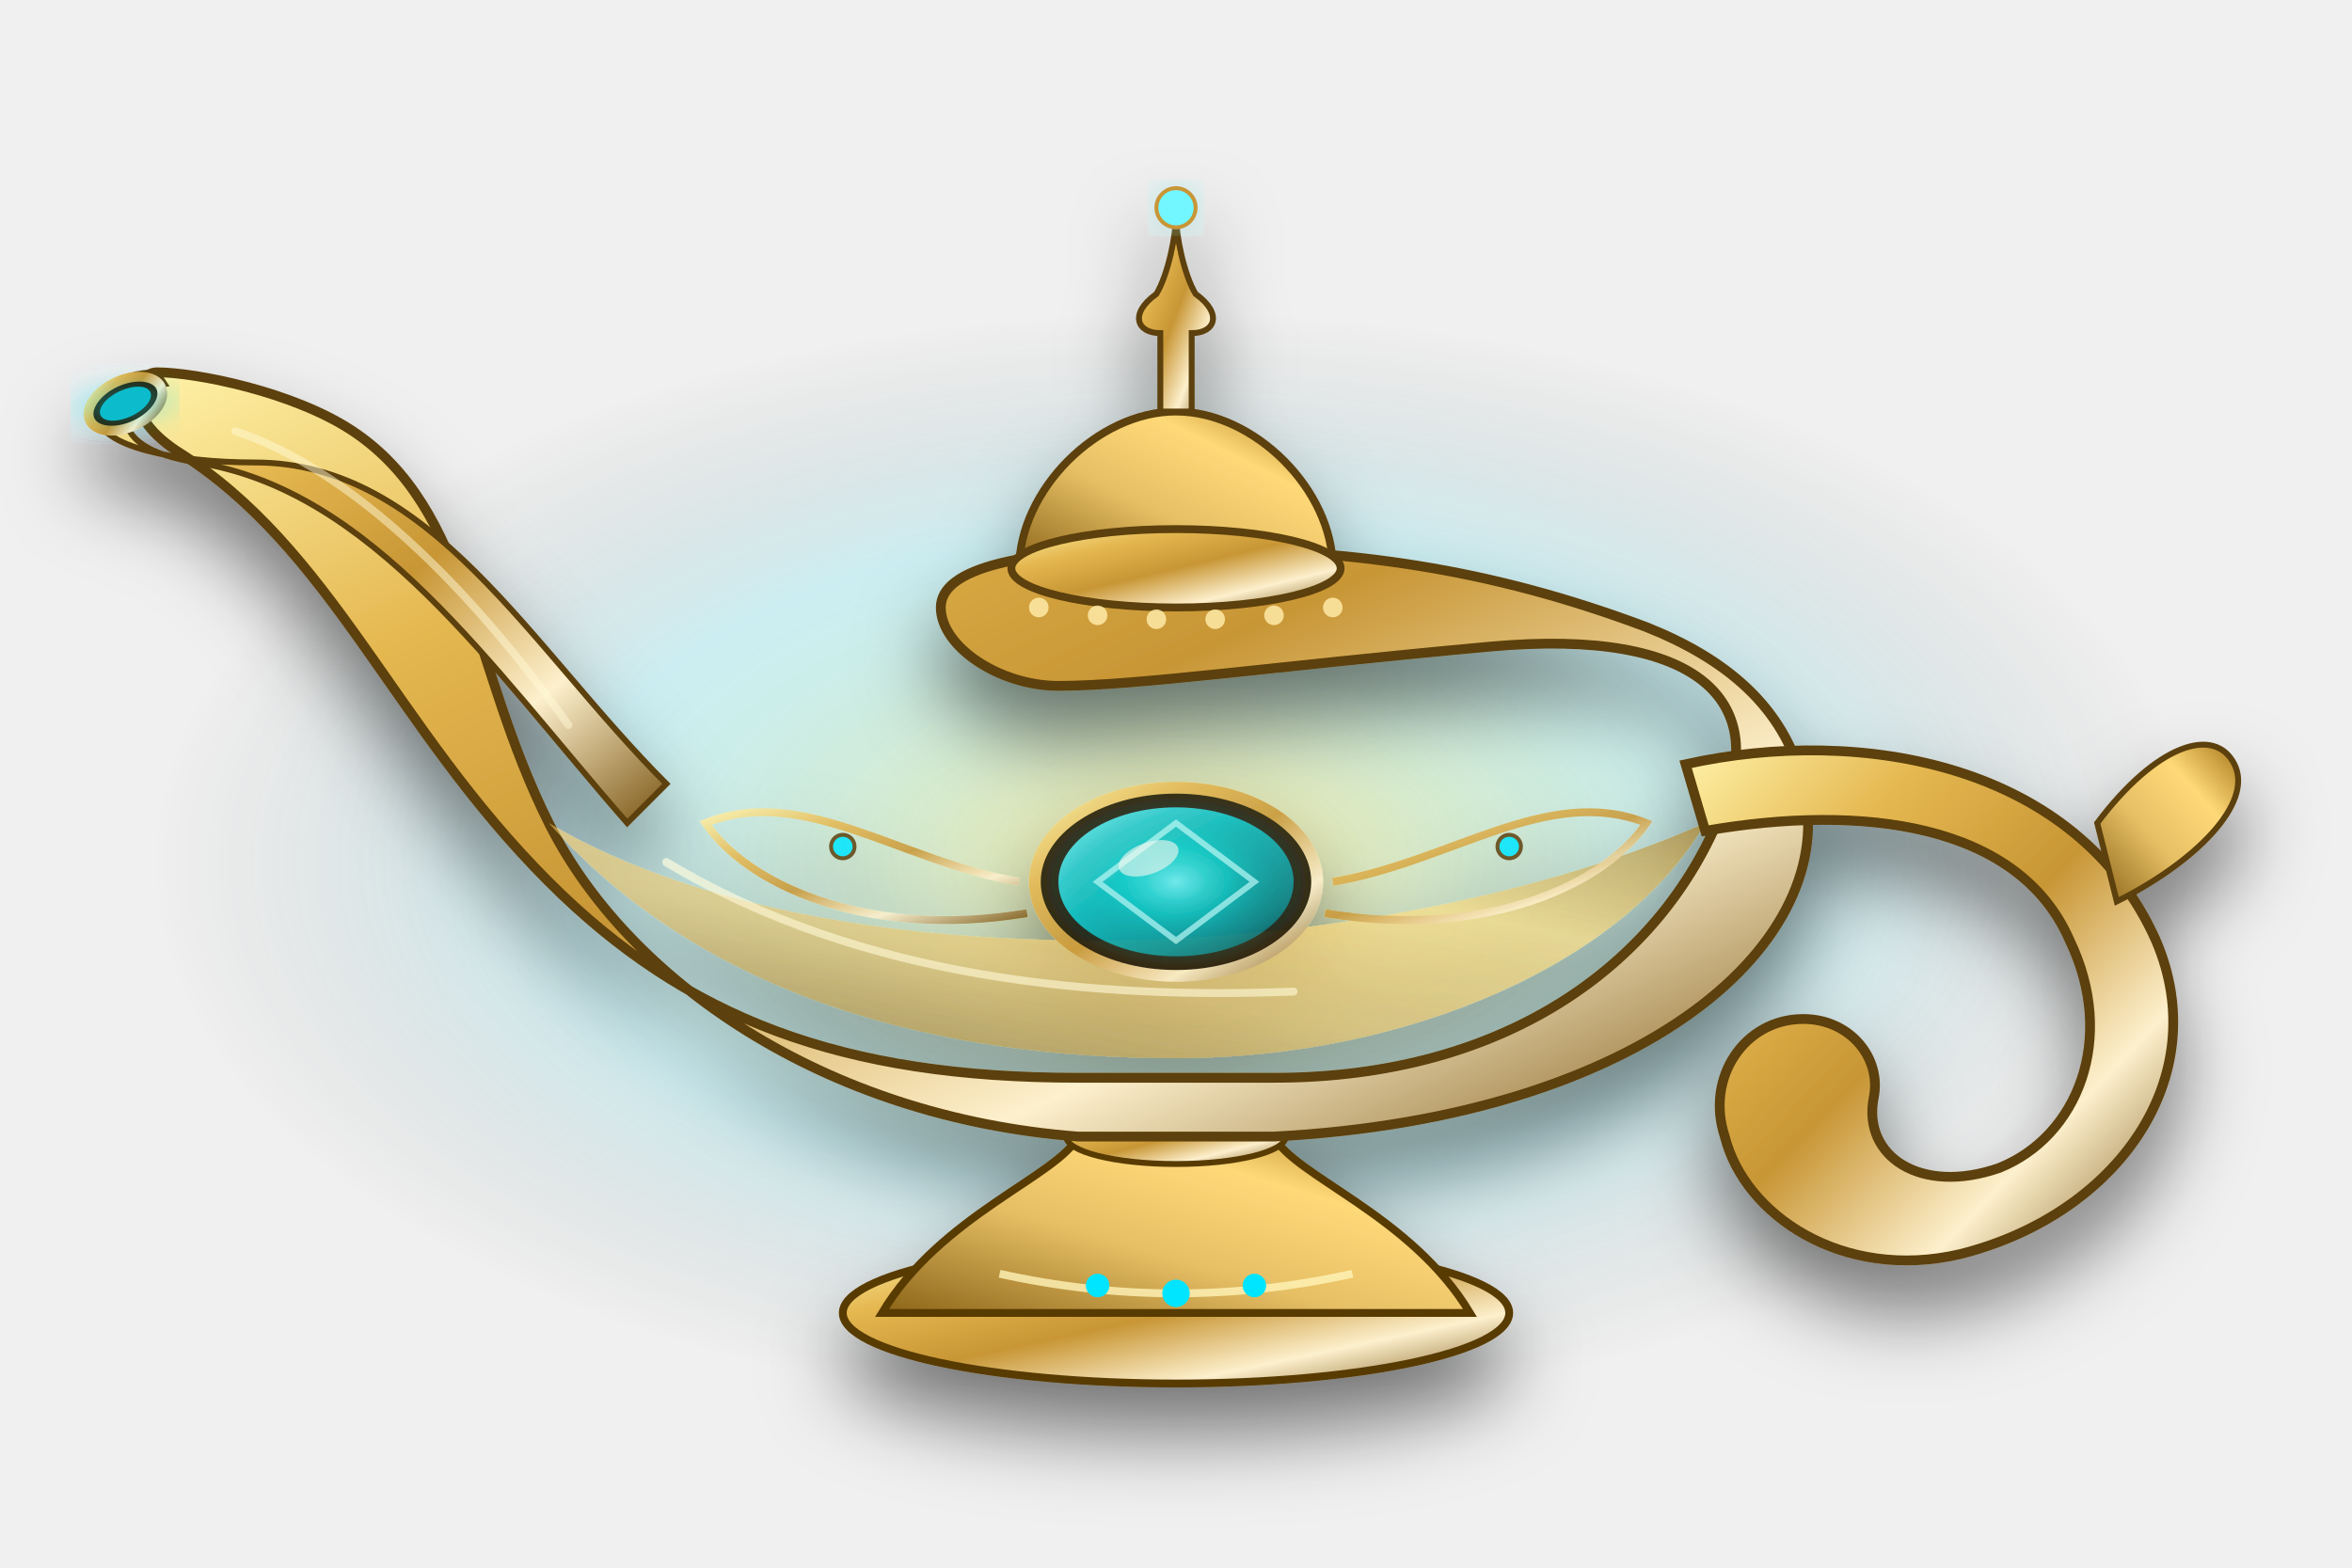
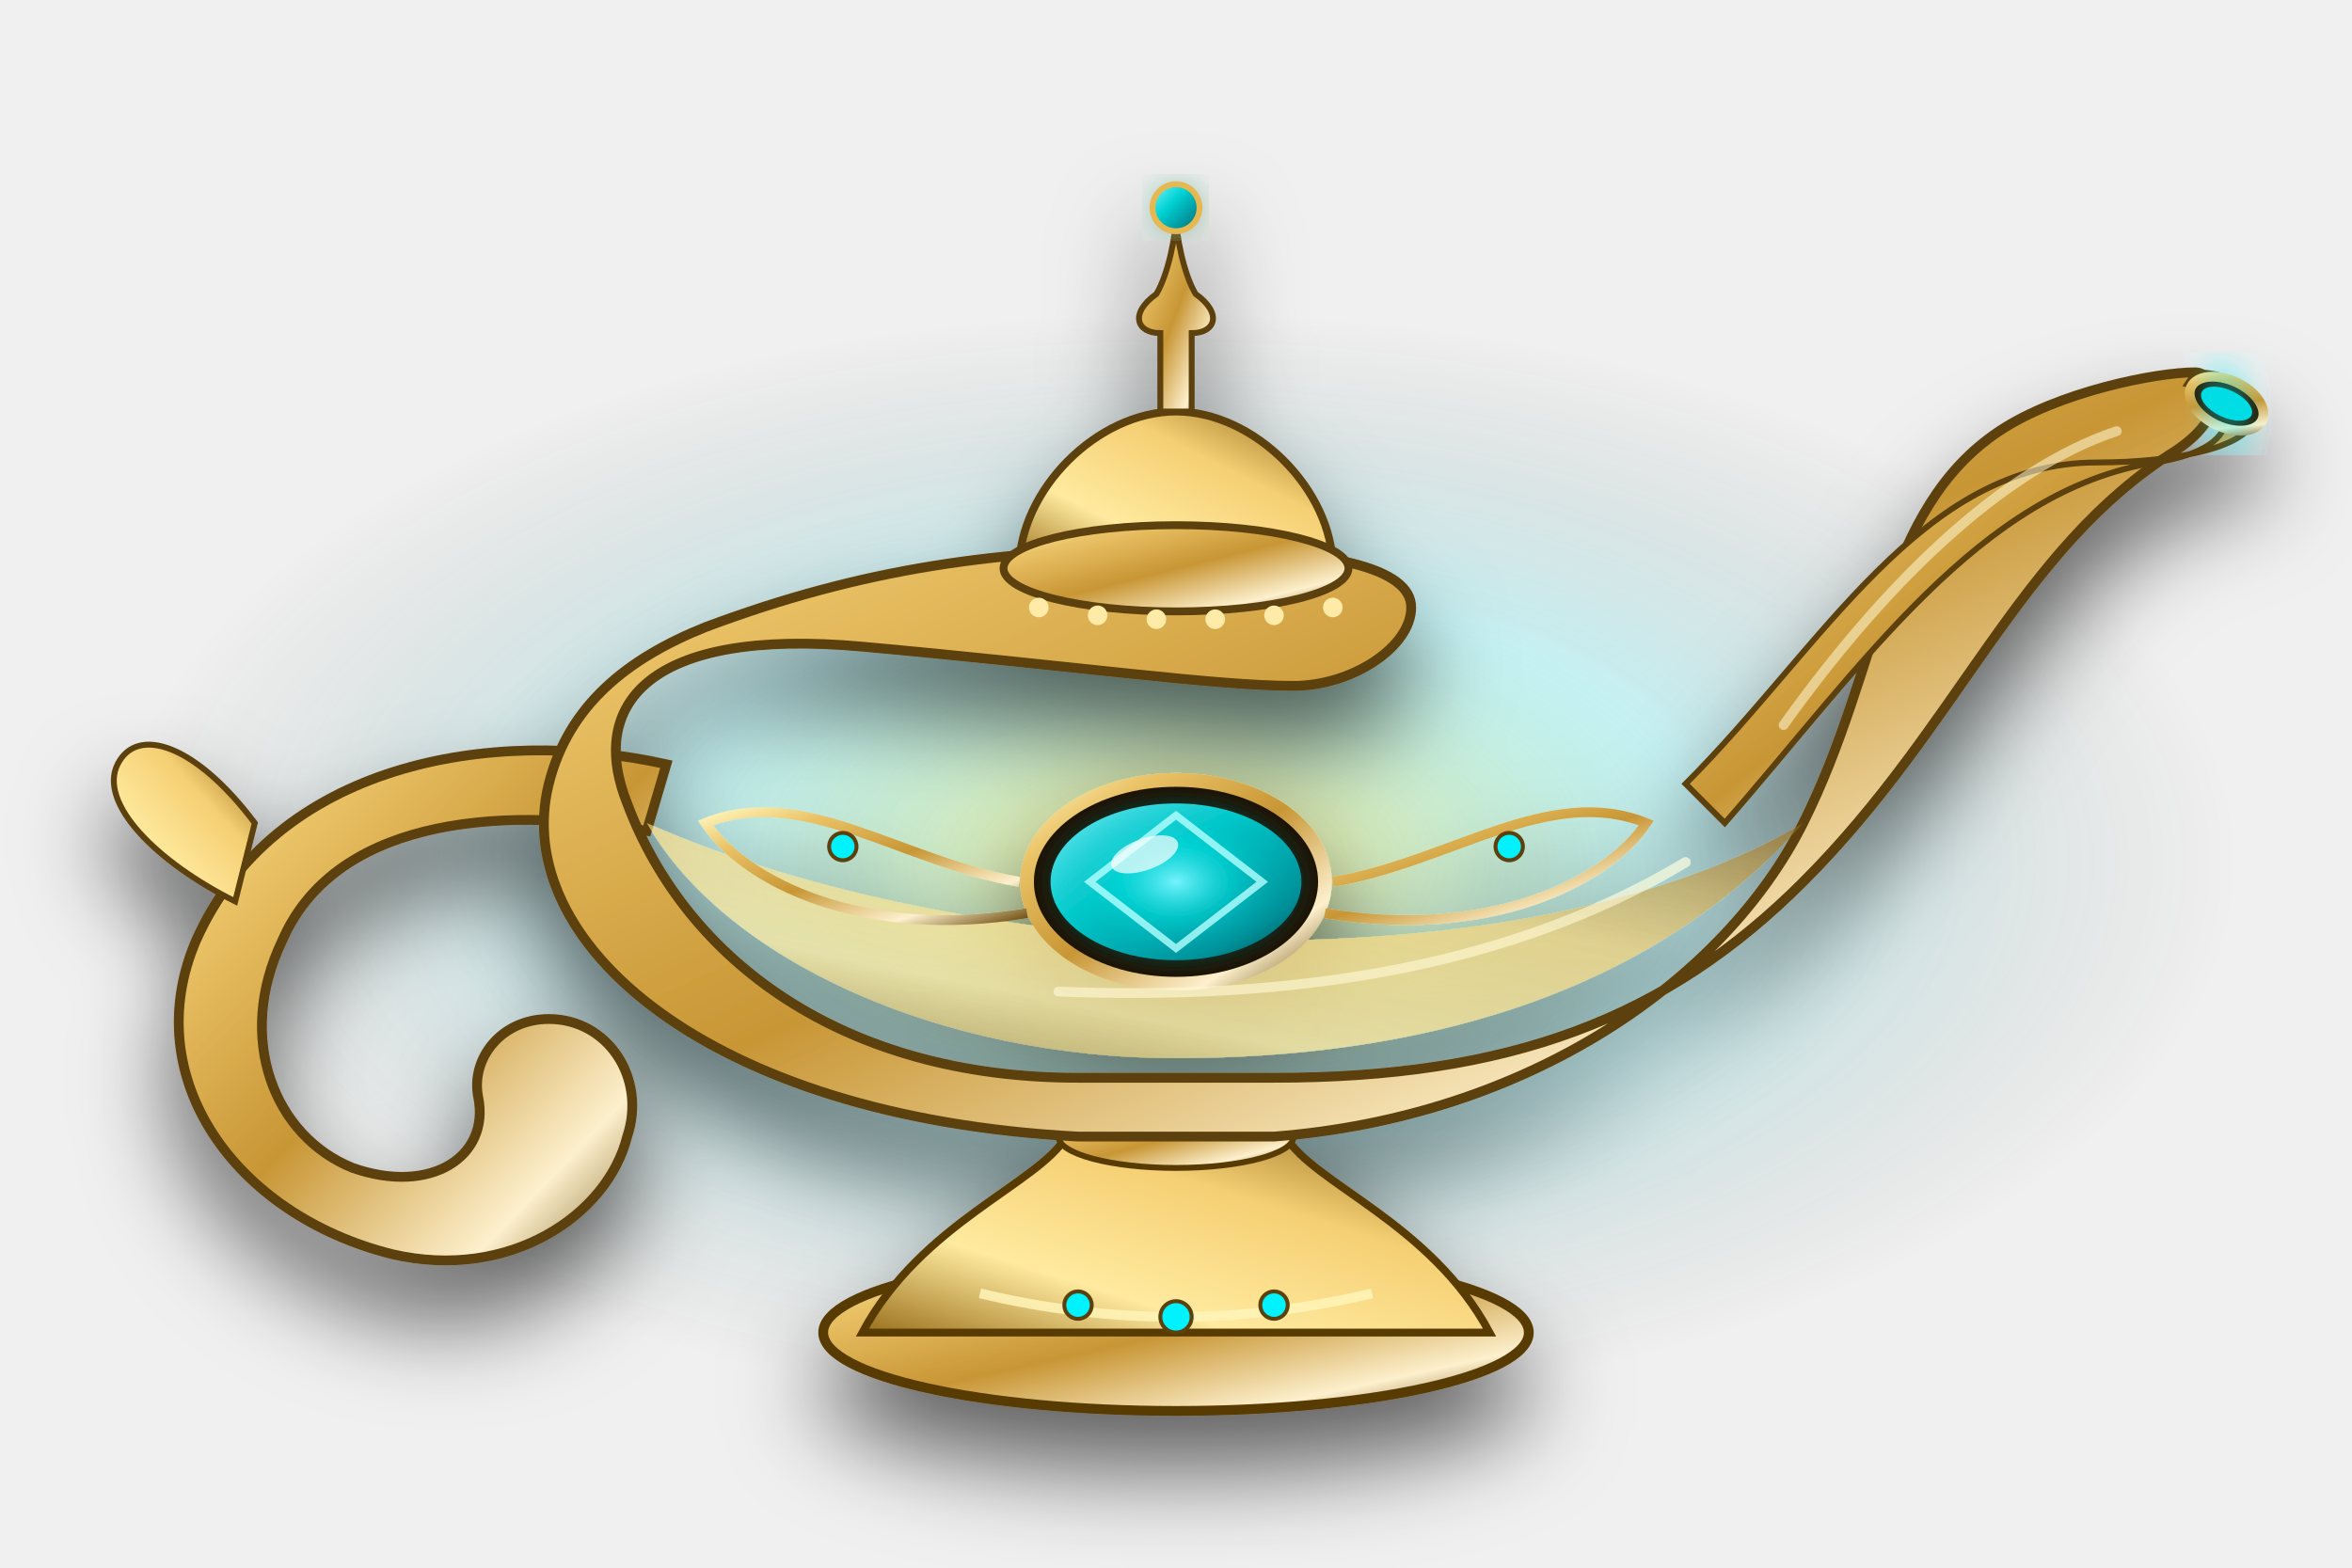
<svg xmlns="http://www.w3.org/2000/svg" viewBox="0 0 600 400" width="100%" height="100%">
  <defs>
    <linearGradient id="goldGrad1" x1="0%" y1="0%" x2="100%" y2="100%">
-       <stop offset="0%" stop-color="#fff2a8" />
-       <stop offset="25%" stop-color="#e5b851" />
+       <stop offset="0%" stop-color="#fff6bd" />
+       <stop offset="20%" stop-color="#eac266" />
      <stop offset="50%" stop-color="#c89635" />
-       <stop offset="75%" stop-color="#fdf0cd" />
-       <stop offset="100%" stop-color="#7a5513" />
+       <stop offset="80%" stop-color="#fdf0cd" />
+       <stop offset="100%" stop-color="#6e4c0d" />
    </linearGradient>
-     <linearGradient id="goldGrad2" x1="0%" y1="100%" x2="100%" y2="0%">
+     <linearGradient id="goldGrad2" x1="100%" y1="0%" x2="0%" y2="100%">
      <stop offset="0%" stop-color="#8c6418" />
-       <stop offset="40%" stop-color="#e6bf65" />
-       <stop offset="70%" stop-color="#ffd978" />
-       <stop offset="100%" stop-color="#a6771a" />
+       <stop offset="35%" stop-color="#f5cf73" />
+       <stop offset="70%" stop-color="#ffea9f" />
+       <stop offset="100%" stop-color="#996f1b" />
    </linearGradient>
    <linearGradient id="turquoiseGrad" x1="0%" y1="0%" x2="100%" y2="100%">
-       <stop offset="0%" stop-color="#72f6ff" />
-       <stop offset="40%" stop-color="#00c4cc" />
-       <stop offset="80%" stop-color="#007a82" />
-       <stop offset="100%" stop-color="#00383b" />
+       <stop offset="0%" stop-color="#7bf5ff" />
+       <stop offset="40%" stop-color="#00d2d3" />
+       <stop offset="80%" stop-color="#008b94" />
+       <stop offset="100%" stop-color="#00474c" />
    </linearGradient>
    <radialGradient id="gemGlow" cx="50%" cy="50%" r="50%">
-       <stop offset="0%" stop-color="#72f6ff" stop-opacity="0.9" />
+       <stop offset="0%" stop-color="#7bf5ff" stop-opacity="0.95" />
      <stop offset="40%" stop-color="#00d2d3" stop-opacity="0.6" />
-       <stop offset="100%" stop-color="#007a82" stop-opacity="0" />
+       <stop offset="100%" stop-color="#008b94" stop-opacity="0" />
    </radialGradient>
    <radialGradient id="lampAura" cx="50%" cy="50%" r="50%">
-       <stop offset="0%" stop-color="#ffd700" stop-opacity="0.35" />
-       <stop offset="60%" stop-color="#00e5ff" stop-opacity="0.15" />
+       <stop offset="0%" stop-color="#ffd700" stop-opacity="0.45" />
+       <stop offset="50%" stop-color="#00f2fe" stop-opacity="0.18" />
      <stop offset="100%" stop-color="#000000" stop-opacity="0" />
    </radialGradient>
    <filter id="goldGlow" x="-20%" y="-20%" width="140%" height="140%">
-       <feGaussianBlur stdDeviation="6" result="blur" />
+       <feGaussianBlur stdDeviation="5" result="blur" />
      <feComposite in="SourceGraphic" in2="blur" operator="over" />
    </filter>
    <filter id="softShadow" x="-10%" y="-10%" width="120%" height="130%">
-       <feDropShadow dx="0" dy="12" stdDeviation="10" flood-color="#000" flood-opacity="0.5" />
+       <feDropShadow dx="0" dy="14" stdDeviation="12" flood-color="#000" flood-opacity="0.6" />
    </filter>
  </defs>
-   <ellipse cx="300" cy="220" rx="260" ry="140" fill="url(#lampAura)" />
+   <ellipse cx="300" cy="220" rx="270" ry="140" fill="url(#lampAura)" />
  <g filter="url(#softShadow)">
-     <ellipse cx="300" cy="335" rx="85" ry="18" fill="url(#goldGrad1)" stroke="#593b05" stroke-width="2" />
-     <path d="M225,335 C240,310 270,300 275,290 L325,290 C330,300 360,310 375,335 Z" fill="url(#goldGrad2)" stroke="#593b05" stroke-width="2" />
-     <ellipse cx="300" cy="290" rx="28" ry="7" fill="url(#goldGrad1)" stroke="#593b05" stroke-width="1.5" />
-     <path d="M255,325 Q300,335 345,325" fill="none" stroke="#fff4b8" stroke-width="2" opacity="0.8" />
-     <circle cx="280" cy="328" r="3" fill="#00e5ff" />
-     <circle cx="300" cy="330" r="3.5" fill="#00e5ff" />
-     <circle cx="320" cy="328" r="3" fill="#00e5ff" />
-     <path d="M275,290               C210,285 160,250 140,210               C120,170 120,130 90,110               C75,100 50,95 40,95               C35,95 30,105 45,115               C85,140 100,185 140,225              C175,260 215,275 275,275               L325,275               C385,275 425,245 440,205               C450,180 435,160 380,165               C325,170 290,175 270,175               C255,175 240,165 240,155               C240,145 260,140 300,140               C345,140 380,145 420,160               C440,168 455,180 460,200               C470,240 420,285 325,290 Z" fill="url(#goldGrad1)" stroke="#5c3f08" stroke-width="2.5" />
-     <path d="M140,210 C180,255 240,270 300,270 C360,270 415,245 435,210 C390,230 330,240 280,240 C210,240 165,225 140,210 Z" fill="url(#goldGrad2)" opacity="0.6" />
-     <path d="M40,95 C30,95 25,100 25,106 C25,114 45,118 65,118 C110,118 135,165 170,200 L160,210 C125,170 95,125 50,118 C38,116 32,112 32,106 C32,102 36,99 42,98 Z" fill="url(#goldGrad1)" stroke="#5c3f08" stroke-width="1.5" />
-     <ellipse cx="32" cy="103" rx="10" ry="6" transform="rotate(-25 32 103)" fill="#2a1a02" stroke="url(#goldGrad1)" stroke-width="2.5" />
-     <ellipse cx="32" cy="103" rx="7" ry="3.5" transform="rotate(-25 32 103)" fill="#00e5ff" opacity="0.8" filter="url(#goldGlow)" />
-     <path d="M430,195               C475,185 530,195 550,240               C565,275 540,310 500,320               C470,327 445,310 440,290               C435,275 445,260 460,260               C472,260 480,270 478,280               C475,295 490,305 510,298               C530,290 540,265 528,240               C515,210 475,205 435,212 Z" fill="url(#goldGrad1)" stroke="#5c3f08" stroke-width="2.5" />
-     <path d="M540,230 C560,220 575,205 570,195 C565,185 550,190 535,210 Z" fill="url(#goldGrad2)" stroke="#5c3f08" stroke-width="1.5" />
+     <ellipse cx="300" cy="340" rx="90" ry="20" fill="url(#goldGrad1)" stroke="#593b05" stroke-width="2.5" />
+     <path d="M220,340 C235,312 265,302 272,290 L328,290 C335,302 365,312 380,340 Z" fill="url(#goldGrad2)" stroke="#593b05" stroke-width="2" />
+     <ellipse cx="300" cy="290" rx="30" ry="8" fill="url(#goldGrad1)" stroke="#593b05" stroke-width="1.5" />
+     <path d="M250,330 Q300,342 350,330" fill="none" stroke="#fff4b8" stroke-width="2.5" opacity="0.85" />
+     <circle cx="275" cy="333" r="3.5" fill="#00f2fe" stroke="#5c3f08" stroke-width="1" />
+     <circle cx="300" cy="336" r="4" fill="#00f2fe" stroke="#5c3f08" stroke-width="1" />
+     <circle cx="325" cy="333" r="3.5" fill="#00f2fe" stroke="#5c3f08" stroke-width="1" />
+     <path d="M170,195               C125,185 70,195 50,240               C35,275 60,310 100,320               C130,327 155,310 160,290               C165,275 155,260 140,260               C128,260 120,270 122,280               C125,295 110,305 90,298               C70,290 60,265 72,240               C85,210 125,205 165,212 Z" fill="url(#goldGrad1)" stroke="#5c3f08" stroke-width="2.5" />
+     <path d="M60,230 C40,220 25,205 30,195 C35,185 50,190 65,210 Z" fill="url(#goldGrad2)" stroke="#5c3f08" stroke-width="1.5" />
+     <path d="M325,290               C390,285 440,250 460,210               C480,170 480,130 510,110               C525,100 550,95 560,95               C565,95 570,105 555,115               C515,140 500,185 460,225              C425,260 385,275 325,275               L275,275               C215,275 175,245 160,205               C150,180 165,160 220,165               C275,170 310,175 330,175               C345,175 360,165 360,155               C360,145 340,140 300,140               C255,140 220,145 180,160               C160,168 145,180 140,200               C130,240 180,285 275,290 Z" fill="url(#goldGrad1)" stroke="#5c3f08" stroke-width="2.5" />
+     <path d="M460,210 C420,255 360,270 300,270 C240,270 185,245 165,210 C210,230 270,240 320,240 C390,240 435,225 460,210 Z" fill="url(#goldGrad2)" opacity="0.65" />
+     <path d="M560,95 C570,95 575,100 575,106 C575,114 555,118 535,118 C490,118 465,165 430,200 L440,210 C475,170 505,125 550,118 C562,116 568,112 568,106 C568,102 564,99 558,98 Z" fill="url(#goldGrad1)" stroke="#5c3f08" stroke-width="1.5" />
+     <ellipse cx="568" cy="103" rx="10" ry="6" transform="rotate(25 568 103)" fill="#2a1a02" stroke="url(#goldGrad1)" stroke-width="2.5" />
+     <ellipse cx="568" cy="103" rx="7" ry="3.5" transform="rotate(25 568 103)" fill="#00f2fe" opacity="0.9" filter="url(#goldGlow)" />
    <path d="M260,145 C260,125 280,105 300,105 C320,105 340,125 340,145 Z" fill="url(#goldGrad2)" stroke="#5c3f08" stroke-width="2" />
-     <ellipse cx="300" cy="145" rx="42" ry="10" fill="url(#goldGrad1)" stroke="#5c3f08" stroke-width="2" />
+     <ellipse cx="300" cy="145" rx="44" ry="11" fill="url(#goldGrad1)" stroke="#5c3f08" stroke-width="2" />
    <path d="M296,105 L296,85 C290,85 288,80 295,75 C298,70 300,60 300,55 C300,60 302,70 305,75 C312,80 310,85 304,85 L304,105 Z" fill="url(#goldGrad1)" stroke="#5c3f08" stroke-width="1.5" />
-     <circle cx="300" cy="53" r="5" fill="#72f6ff" stroke="#c89635" stroke-width="1" filter="url(#goldGlow)" />
-     <g opacity="0.85">
-       <ellipse cx="300" cy="225" rx="36" ry="24" fill="#1b1202" stroke="url(#goldGrad1)" stroke-width="3" />
-       <ellipse cx="300" cy="225" rx="30" ry="19" fill="url(#turquoiseGrad)" />
-       <ellipse cx="300" cy="225" rx="34" ry="22" fill="url(#gemGlow)" />
-       <polygon points="300,210 320,225 300,240 280,225" fill="none" stroke="#affbff" stroke-width="1.5" opacity="0.75" />
-       <ellipse cx="293" cy="219" rx="8" ry="4" transform="rotate(-20 293 219)" fill="#ffffff" opacity="0.6" />
-       <path d="M260,225 C230,220 205,200 180,210 C190,225 220,240 262,233" fill="none" stroke="url(#goldGrad1)" stroke-width="2" />
-       <path d="M340,225 C370,220 395,200 420,210 C410,225 380,240 338,233" fill="none" stroke="url(#goldGrad1)" stroke-width="2" />
-       <circle cx="215" cy="216" r="3" fill="#00e5ff" stroke="#5c3f08" stroke-width="1" />
-       <circle cx="385" cy="216" r="3" fill="#00e5ff" stroke="#5c3f08" stroke-width="1" />
+     <circle cx="300" cy="53" r="6" fill="url(#turquoiseGrad)" stroke="#e5b851" stroke-width="1.5" filter="url(#goldGlow)" />
+     <g>
+       <ellipse cx="300" cy="225" rx="38" ry="26" fill="#1c1303" stroke="url(#goldGrad1)" stroke-width="3.5" />
+       <ellipse cx="300" cy="225" rx="32" ry="20" fill="url(#turquoiseGrad)" />
+       <ellipse cx="300" cy="225" rx="36" ry="24" fill="url(#gemGlow)" />
+       <polygon points="300,208 322,225 300,242 278,225" fill="none" stroke="#b5ffff" stroke-width="1.8" opacity="0.8" />
+       <ellipse cx="292" cy="218" rx="9" ry="4" transform="rotate(-20 292 218)" fill="#ffffff" opacity="0.7" />
+       <path d="M260,225 C230,220 205,200 180,210 C190,225 220,240 262,233" fill="none" stroke="url(#goldGrad1)" stroke-width="2.5" />
+       <path d="M340,225 C370,220 395,200 420,210 C410,225 380,240 338,233" fill="none" stroke="url(#goldGrad1)" stroke-width="2.5" />
+       <circle cx="215" cy="216" r="3.5" fill="#00f2fe" stroke="#5c3f08" stroke-width="1" />
+       <circle cx="385" cy="216" r="3.5" fill="#00f2fe" stroke="#5c3f08" stroke-width="1" />
      <circle cx="265" cy="155" r="2.5" fill="#ffeaa7" />
      <circle cx="280" cy="157" r="2.5" fill="#ffeaa7" />
      <circle cx="295" cy="158" r="2.5" fill="#ffeaa7" />
      <circle cx="310" cy="158" r="2.5" fill="#ffeaa7" />
      <circle cx="325" cy="157" r="2.5" fill="#ffeaa7" />
      <circle cx="340" cy="155" r="2.5" fill="#ffeaa7" />
    </g>
-     <path d="M170,220 C220,250 280,255 330,253" fill="none" stroke="#fff9d6" stroke-width="2" stroke-linecap="round" opacity="0.6" />
-     <path d="M60,110 C90,120 120,150 145,185" fill="none" stroke="#fff9d6" stroke-width="2" stroke-linecap="round" opacity="0.5" />
+     <path d="M430,220 C380,250 320,255 270,253" fill="none" stroke="#fff9d6" stroke-width="2.5" stroke-linecap="round" opacity="0.6" />
+     <path d="M540,110 C510,120 480,150 455,185" fill="none" stroke="#fff9d6" stroke-width="2.5" stroke-linecap="round" opacity="0.55" />
  </g>
</svg>
